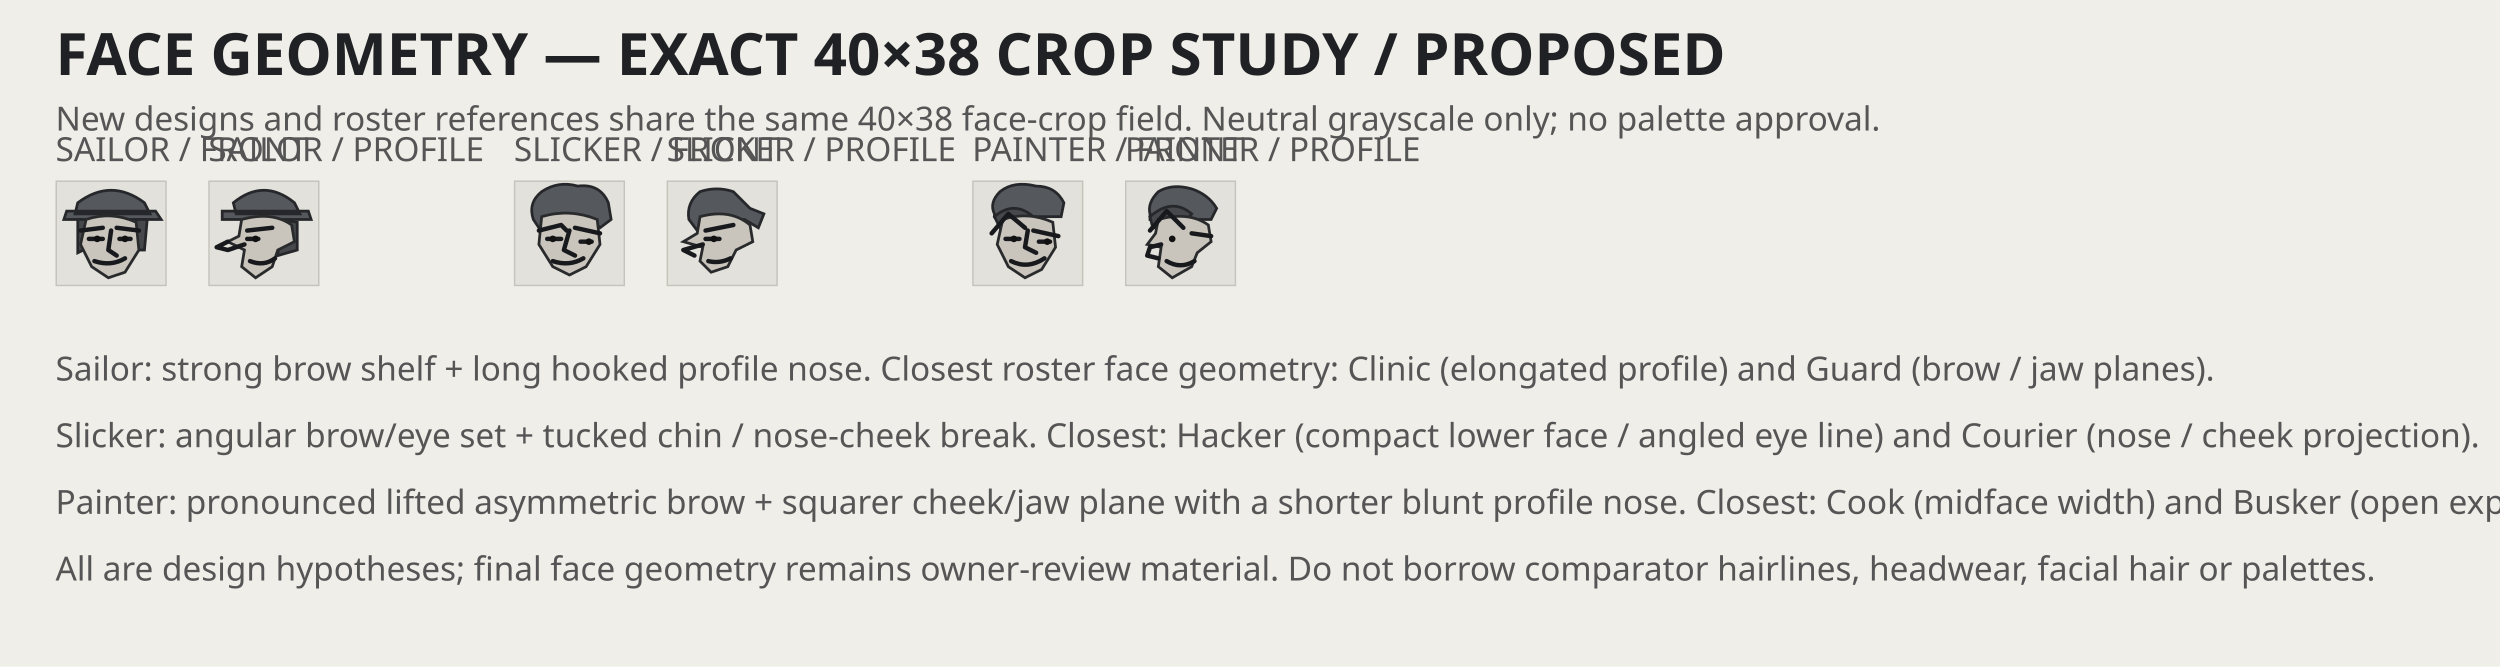
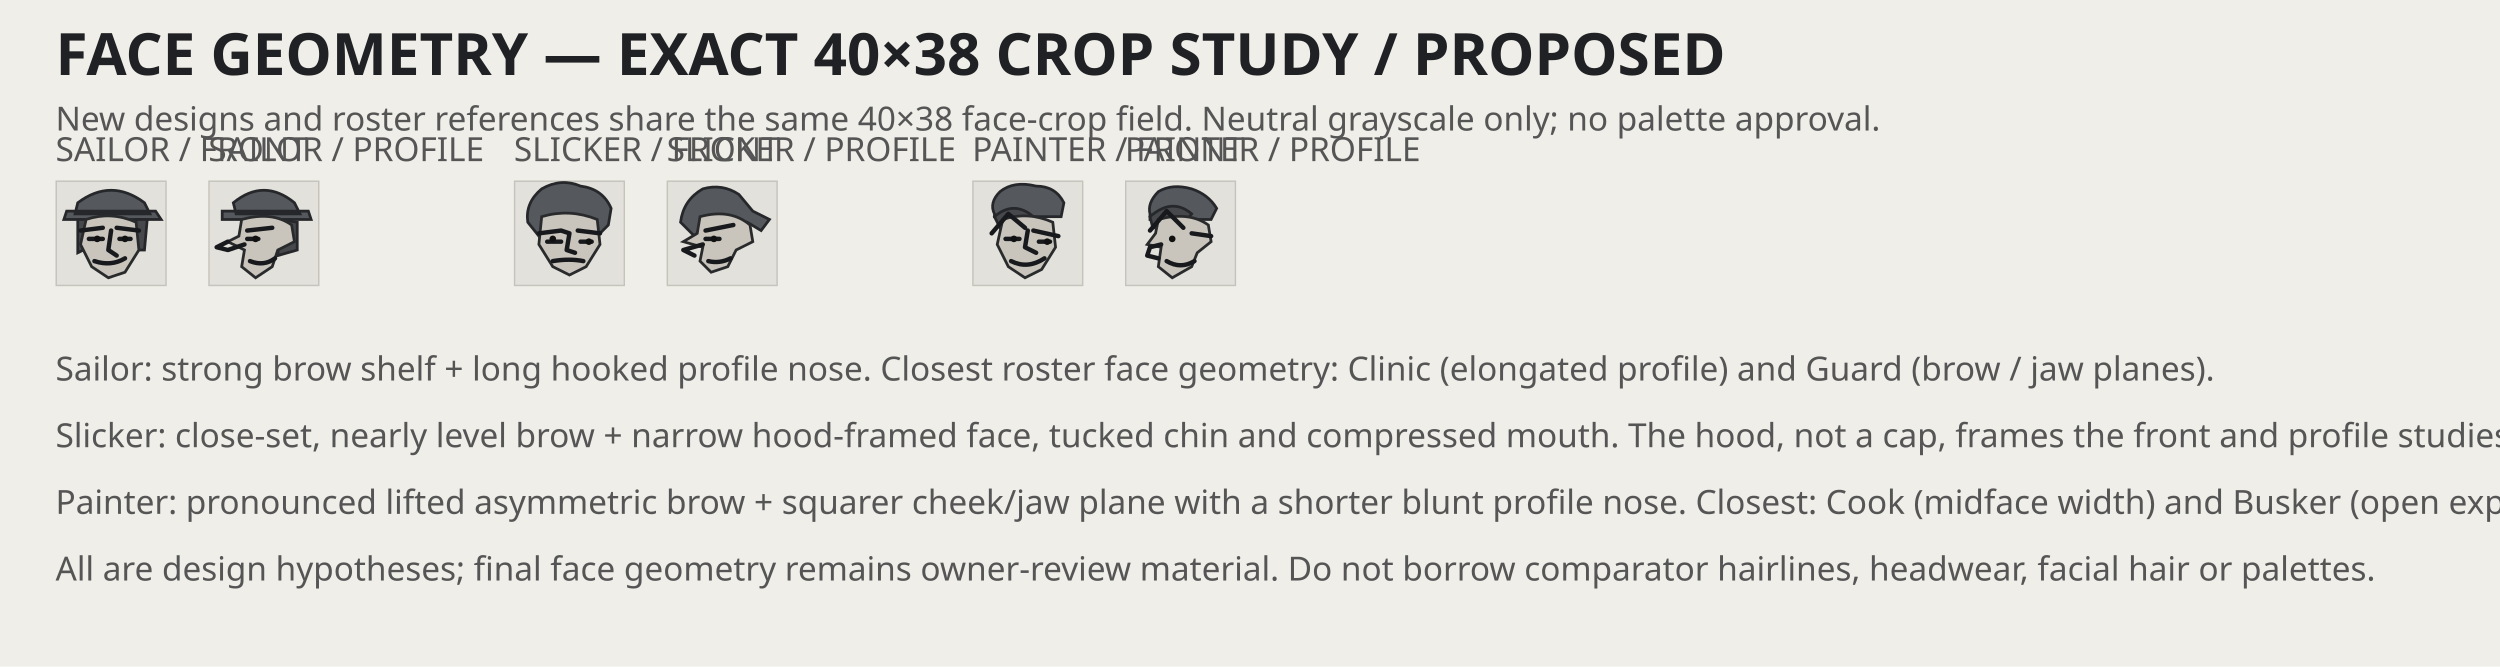
<svg xmlns="http://www.w3.org/2000/svg" width="900" height="240" viewBox="0 0 900 240">
  <rect width="900" height="240" fill="#efeee9" />
  <style>.h{font:700 21px sans-serif;fill:#202124}.s{font:12px sans-serif;fill:#555}.p{fill:#e3e1db;stroke:#c6c3bb}.hat{fill:#55585d;stroke:#25272a;stroke-width:1}.face{fill:#c9c5bd;stroke:#292a2c;stroke-width:1}.hair{fill:#46484c;stroke:#25272a;stroke-width:1}.line{fill:none;stroke:#17191c;stroke-width:1.6;stroke-linecap:round;stroke-linejoin:round}.eye{fill:#111}</style>
  <text x="20" y="27" class="h">FACE GEOMETRY — EXACT 40×38 CROP STUDY / PROPOSED</text>
  <text x="20" y="47" class="s">New designs and roster references share the same 40×38 face-crop field. Neutral grayscale only; no palette approval.</text>
  <g transform="translate(20 65)">
    <text x="0" y="-7" class="s">SAILOR / FRONT</text>
    <svg width="40" height="38" viewBox="0 0 40 38">
      <rect width="40" height="38" class="p" />
      <path class="hat" d="M8 8 Q20 -1 32 8 L34 12 L7 12Z M4 11 L36 11 L38 14 L3 14Z" />
      <path class="hair" d="M8 14 L12 14 L12 24 L8 26Z M29 14 L33 14 L32 25 L28 25Z" />
      <path class="face" d="M11 14 Q20 11 29 15 L30 25 L25 33 L19 35 L13 31 L9 23Z" />
      <path class="line" stroke-width="2.2" d="M9 18 L17 17 M22 17 L30 18 M12 21 L17 21 M23 21 L27 21 M20 18 L19 25 L22 27 M14 29 Q20 31 25 28" />
      <circle class="eye" cx="15" cy="21" r="1.2" />
      <circle class="eye" cx="25" cy="21" r="1.2" />
    </svg>
  </g>
  <g transform="translate(75 65)">
    <text x="0" y="-7" class="s">SAILOR / PROFILE</text>
    <svg width="40" height="38" viewBox="0 0 40 38">
      <rect width="40" height="38" class="p" />
      <path class="hat" d="M9 8 Q20 -1 31 8 L33 12 L10 12Z M5 11 L36 11 L37 14 L5 14Z" />
      <path class="hair" d="M26 14 L32 15 L32 25 L25 27Z" />
      <path class="face" d="M12 14 Q23 11 30 16 L31 22 L25 25 L23 31 L17 35 L12 31 L13 25 L7 22 L11 20Z" />
      <path class="line" d="M14 18 L23 17 M14 21 L18 21 M13 23 L7 25 L3 24 L7 22 M15 29 Q20 31 24 28" />
      <circle class="eye" cx="17" cy="21" r="1.2" />
    </svg>
  </g>
  <g transform="translate(185 65)">
    <text x="0" y="-7" class="s">SLICKER / FRONT</text>
    <svg width="40" height="38" viewBox="0 0 40 38">
      <rect width="40" height="38" class="p" />
-       <path class="hat" d="M7 14 Q5 8 10 4 Q16 0 23 2 Q31 1 34 8 L35 14 L31 17 L27 13 L13 13 L9 17Z" />
+       <path class="hat" d="M5 15 Q4 8 10 3 Q17 -1 24 2 Q32 3 35 10 L34 16 L30 20 L26 15 L13 15 L9 20Z" />
      <path class="face" d="M10 13 Q20 10 30 14 L31 23 L26 31 L20 34 L14 31 L9 23Z" />
-       <path class="line" d="M9 18 L17 16 L19 18 M22 17 L31 19 M12 21 L17 21 M24 22 L28 22 M20 18 L18 25 L22 27 M14 29 Q20 31 25 28" />
+       <path class="line" d="M9 19 L17 18 L20 19 M23 18 L31 19 M12 22 L17 22 M24 22 L28 22 M20 19 L19 25 L22 26 M14 29 Q20 28 25 29" />
      <circle class="eye" cx="14" cy="21" r="1.2" />
      <circle class="eye" cx="27" cy="22" r="1.2" />
    </svg>
  </g>
  <g transform="translate(240 65)">
    <text x="0" y="-7" class="s">SLICKER / PROFILE</text>
    <svg width="40" height="38" viewBox="0 0 40 38">
      <rect width="40" height="38" class="p" />
-       <path class="hat" d="M8 14 Q7 8 12 4 Q18 2 24 4 L30 10 L35 12 L33 17 L28 14 L15 14 L11 18Z" />
+       <path class="hat" d="M5 15 Q6 7 13 3 Q20 1 26 5 L31 11 L37 14 L34 18 L29 15 L17 15 L11 21Z" />
      <path class="face" d="M12 13 Q23 10 30 16 L31 22 L25 25 L22 31 L16 33 L12 29 L13 24 L6 22 L11 19Z" />
      <path class="line" d="M14 18 L24 16 M14 21 L19 21 M13 23 L6 25 L10 27 M15 29 Q19 30 23 28" />
      <circle class="eye" cx="17" cy="21" r="1.2" />
    </svg>
  </g>
  <g transform="translate(350 65)">
    <text x="0" y="-7" class="s">PAINTER / FRONT</text>
    <svg width="40" height="38" viewBox="0 0 40 38">
      <rect width="40" height="38" class="p" />
      <path class="hat" d="M8 12 Q6 8 10 4 Q15 0 23 2 Q30 2 33 8 L32 13 L8 13Z" />
      <path class="hair" d="M8 13 Q15 7 22 13 L19 17 L10 17Z" />
      <path class="face" d="M11 14 Q20 11 29 15 L30 24 L25 32 L19 35 L13 31 L9 23Z" />
      <path class="line" stroke-width="2.5" d="M7 19 L13 12 L19 17 M22 18 L31 20 M12 21 L17 21 M24 22 L28 22 M20 18 L19 24 L23 26 M14 29 Q20 32 26 28" />
      <circle class="eye" cx="15" cy="21" r="1.2" />
      <circle class="eye" cx="27" cy="22" r="1.2" />
    </svg>
  </g>
  <g transform="translate(405 65)">
    <text x="0" y="-7" class="s">PAINTER / PROFILE</text>
    <svg width="40" height="38" viewBox="0 0 40 38">
      <rect width="40" height="38" class="p" />
      <path class="hat" d="M9 12 Q8 8 12 4 Q17 1 24 3 Q30 5 33 10 L31 14 L9 14Z" />
      <path class="hair" d="M9 13 Q17 6 24 12 L20 17 L10 17Z" />
      <path class="face" d="M12 14 Q23 11 30 16 L31 22 L26 26 L24 31 L17 35 L12 31 L13 24 L8 23 L11 19Z" />
      <path class="line" stroke-width="2.4" d="M9 18 L15 11 L21 17 M24 19 L31 20 M13 23 L9 24 L8 27 L12 28 M15 29 Q20 32 25 29" />
      <circle class="eye" cx="17" cy="21" r="1.2" />
    </svg>
  </g>
  <text x="20" y="137" class="s">Sailor: strong brow shelf + long hooked profile nose. Closest roster face geometry: Clinic (elongated profile) and Guard (brow / jaw planes).</text>
-   <text x="20" y="161" class="s">Slicker: angular brow/eye set + tucked chin / nose-cheek break. Closest: Hacker (compact lower face / angled eye line) and Courier (nose / cheek projection).</text>
+   <text x="20" y="161" class="s">Slicker: close-set, nearly level brow + narrow hood-framed face, tucked chin and compressed mouth. The hood, not a cap, frames the front and profile studies.</text>
  <text x="20" y="185" class="s">Painter: pronounced lifted asymmetric brow + squarer cheek/jaw plane with a shorter blunt profile nose. Closest: Cook (midface width) and Busker (open expression); Painter has the sharper brow break and less beaked profile.</text>
  <text x="20" y="209" class="s">All are design hypotheses; final face geometry remains owner-review material. Do not borrow comparator hairlines, headwear, facial hair or palettes.</text>
</svg>
